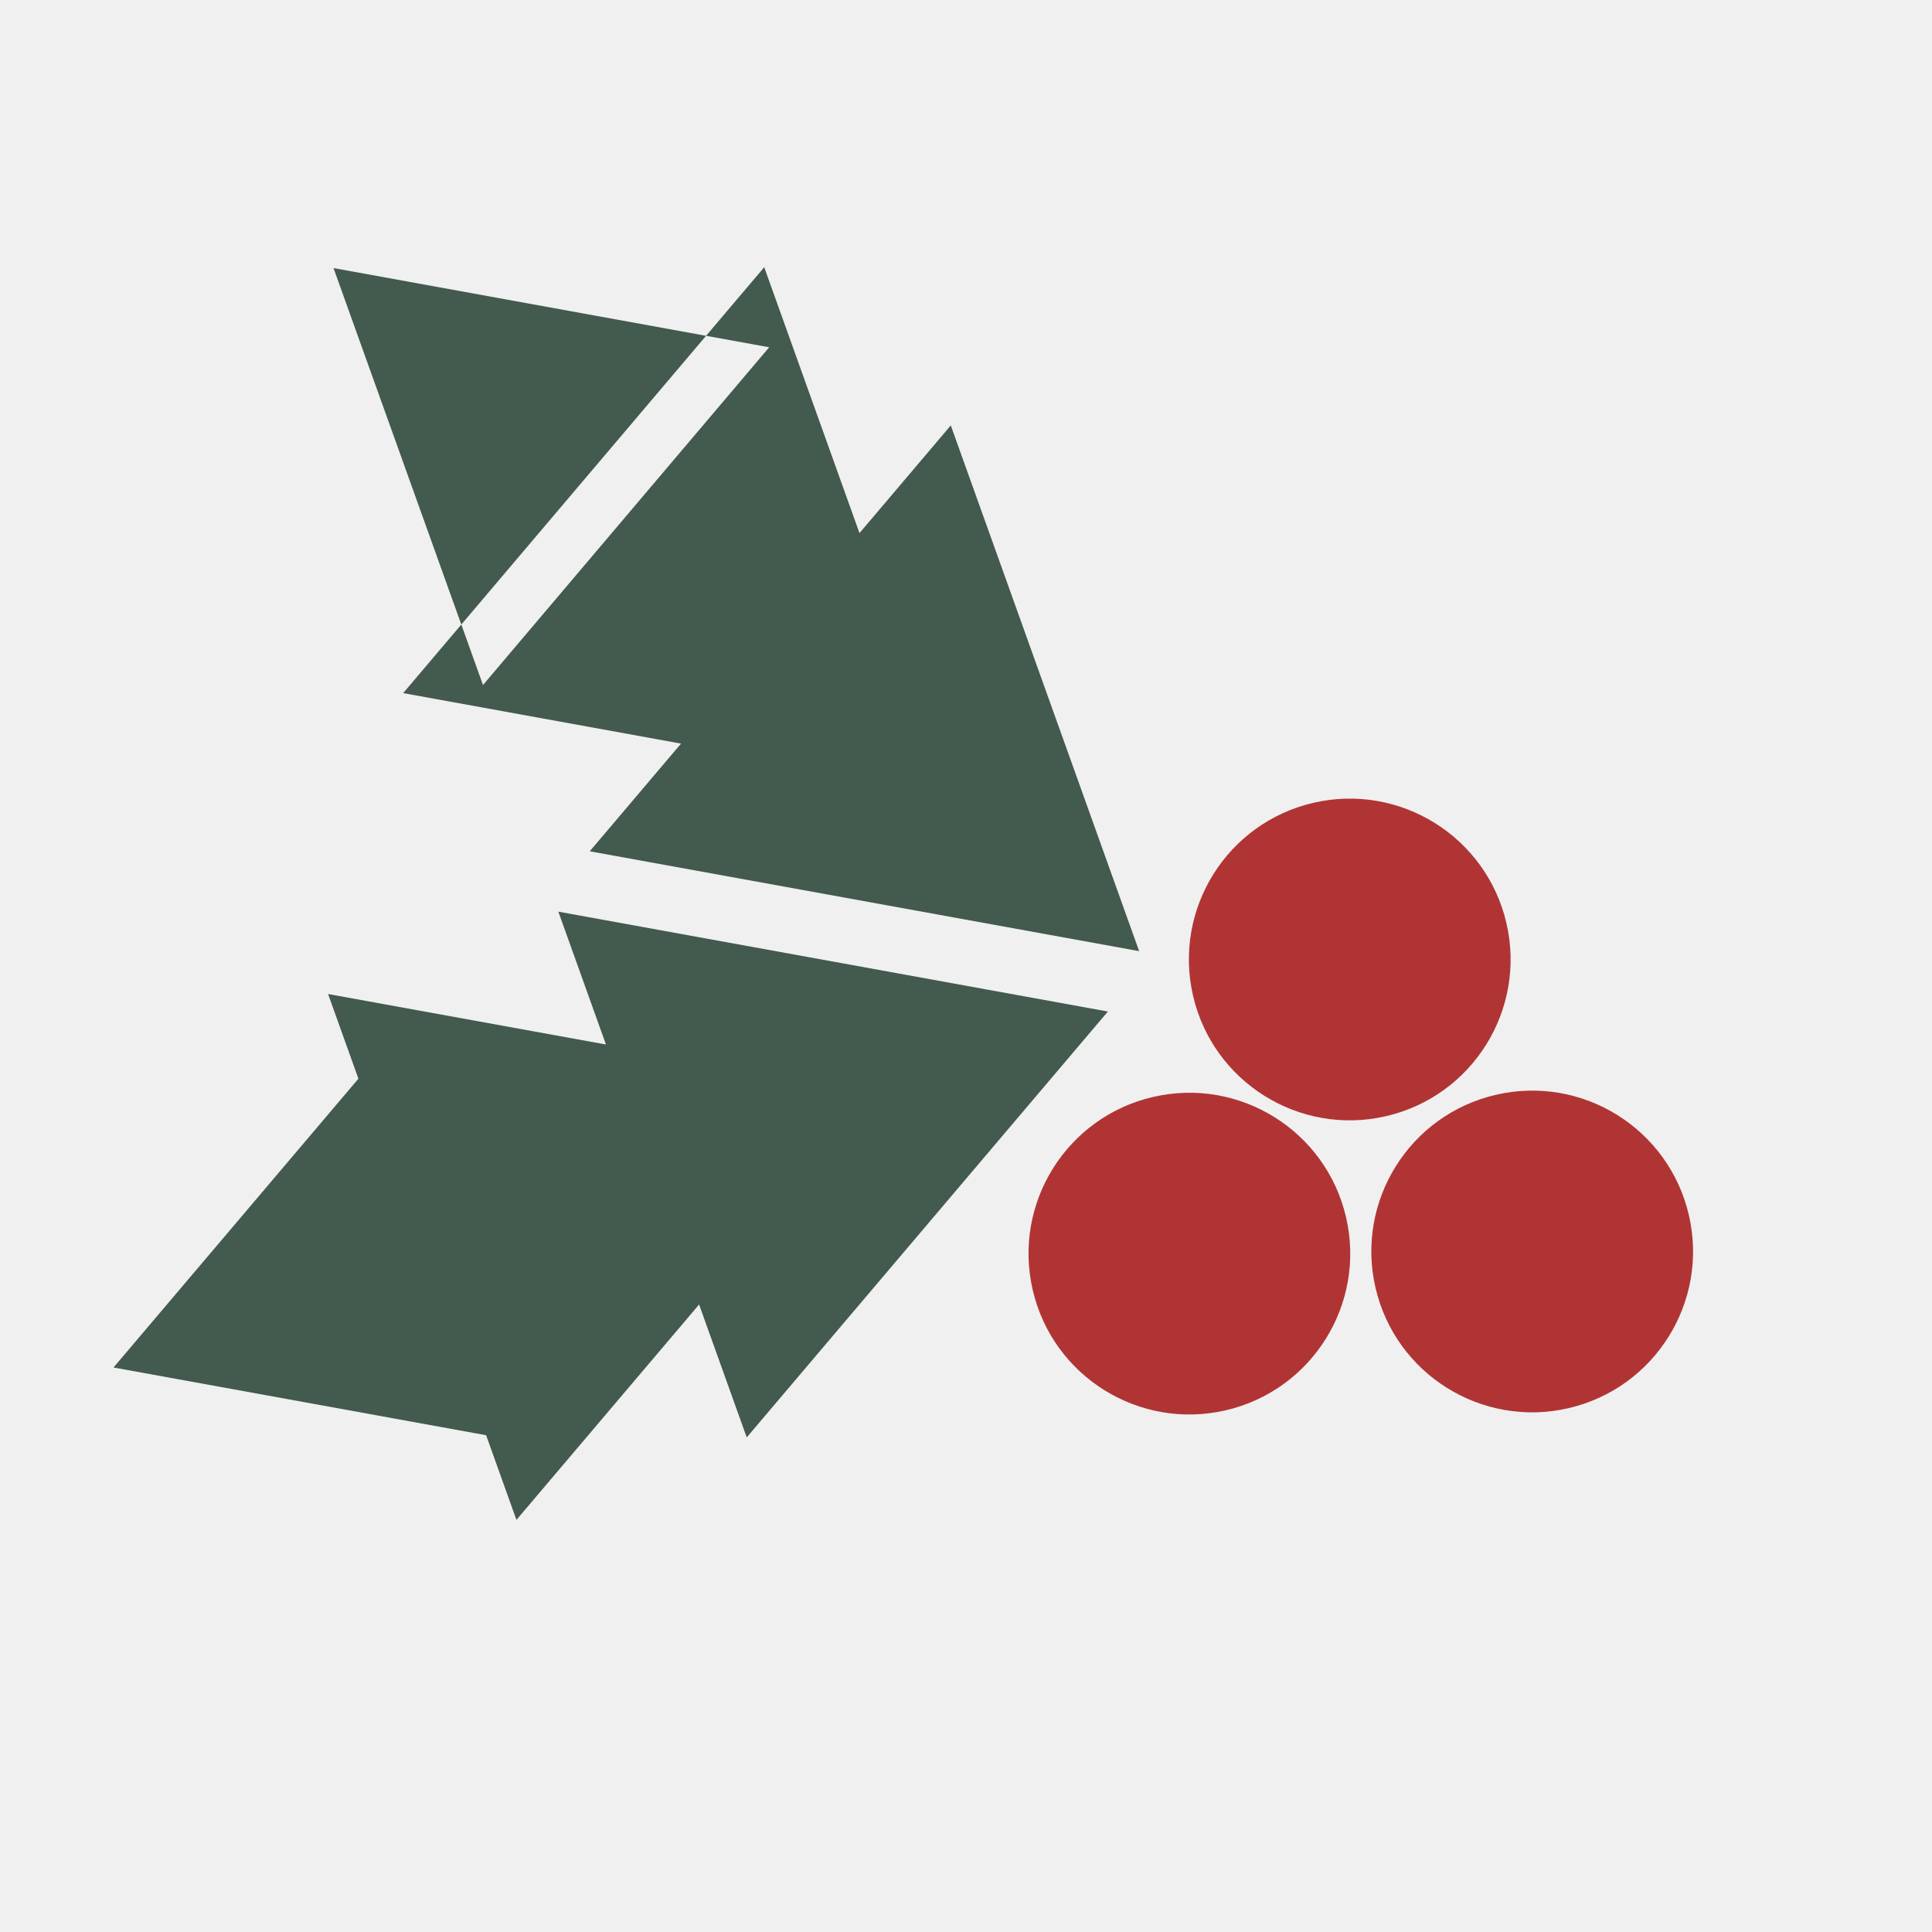
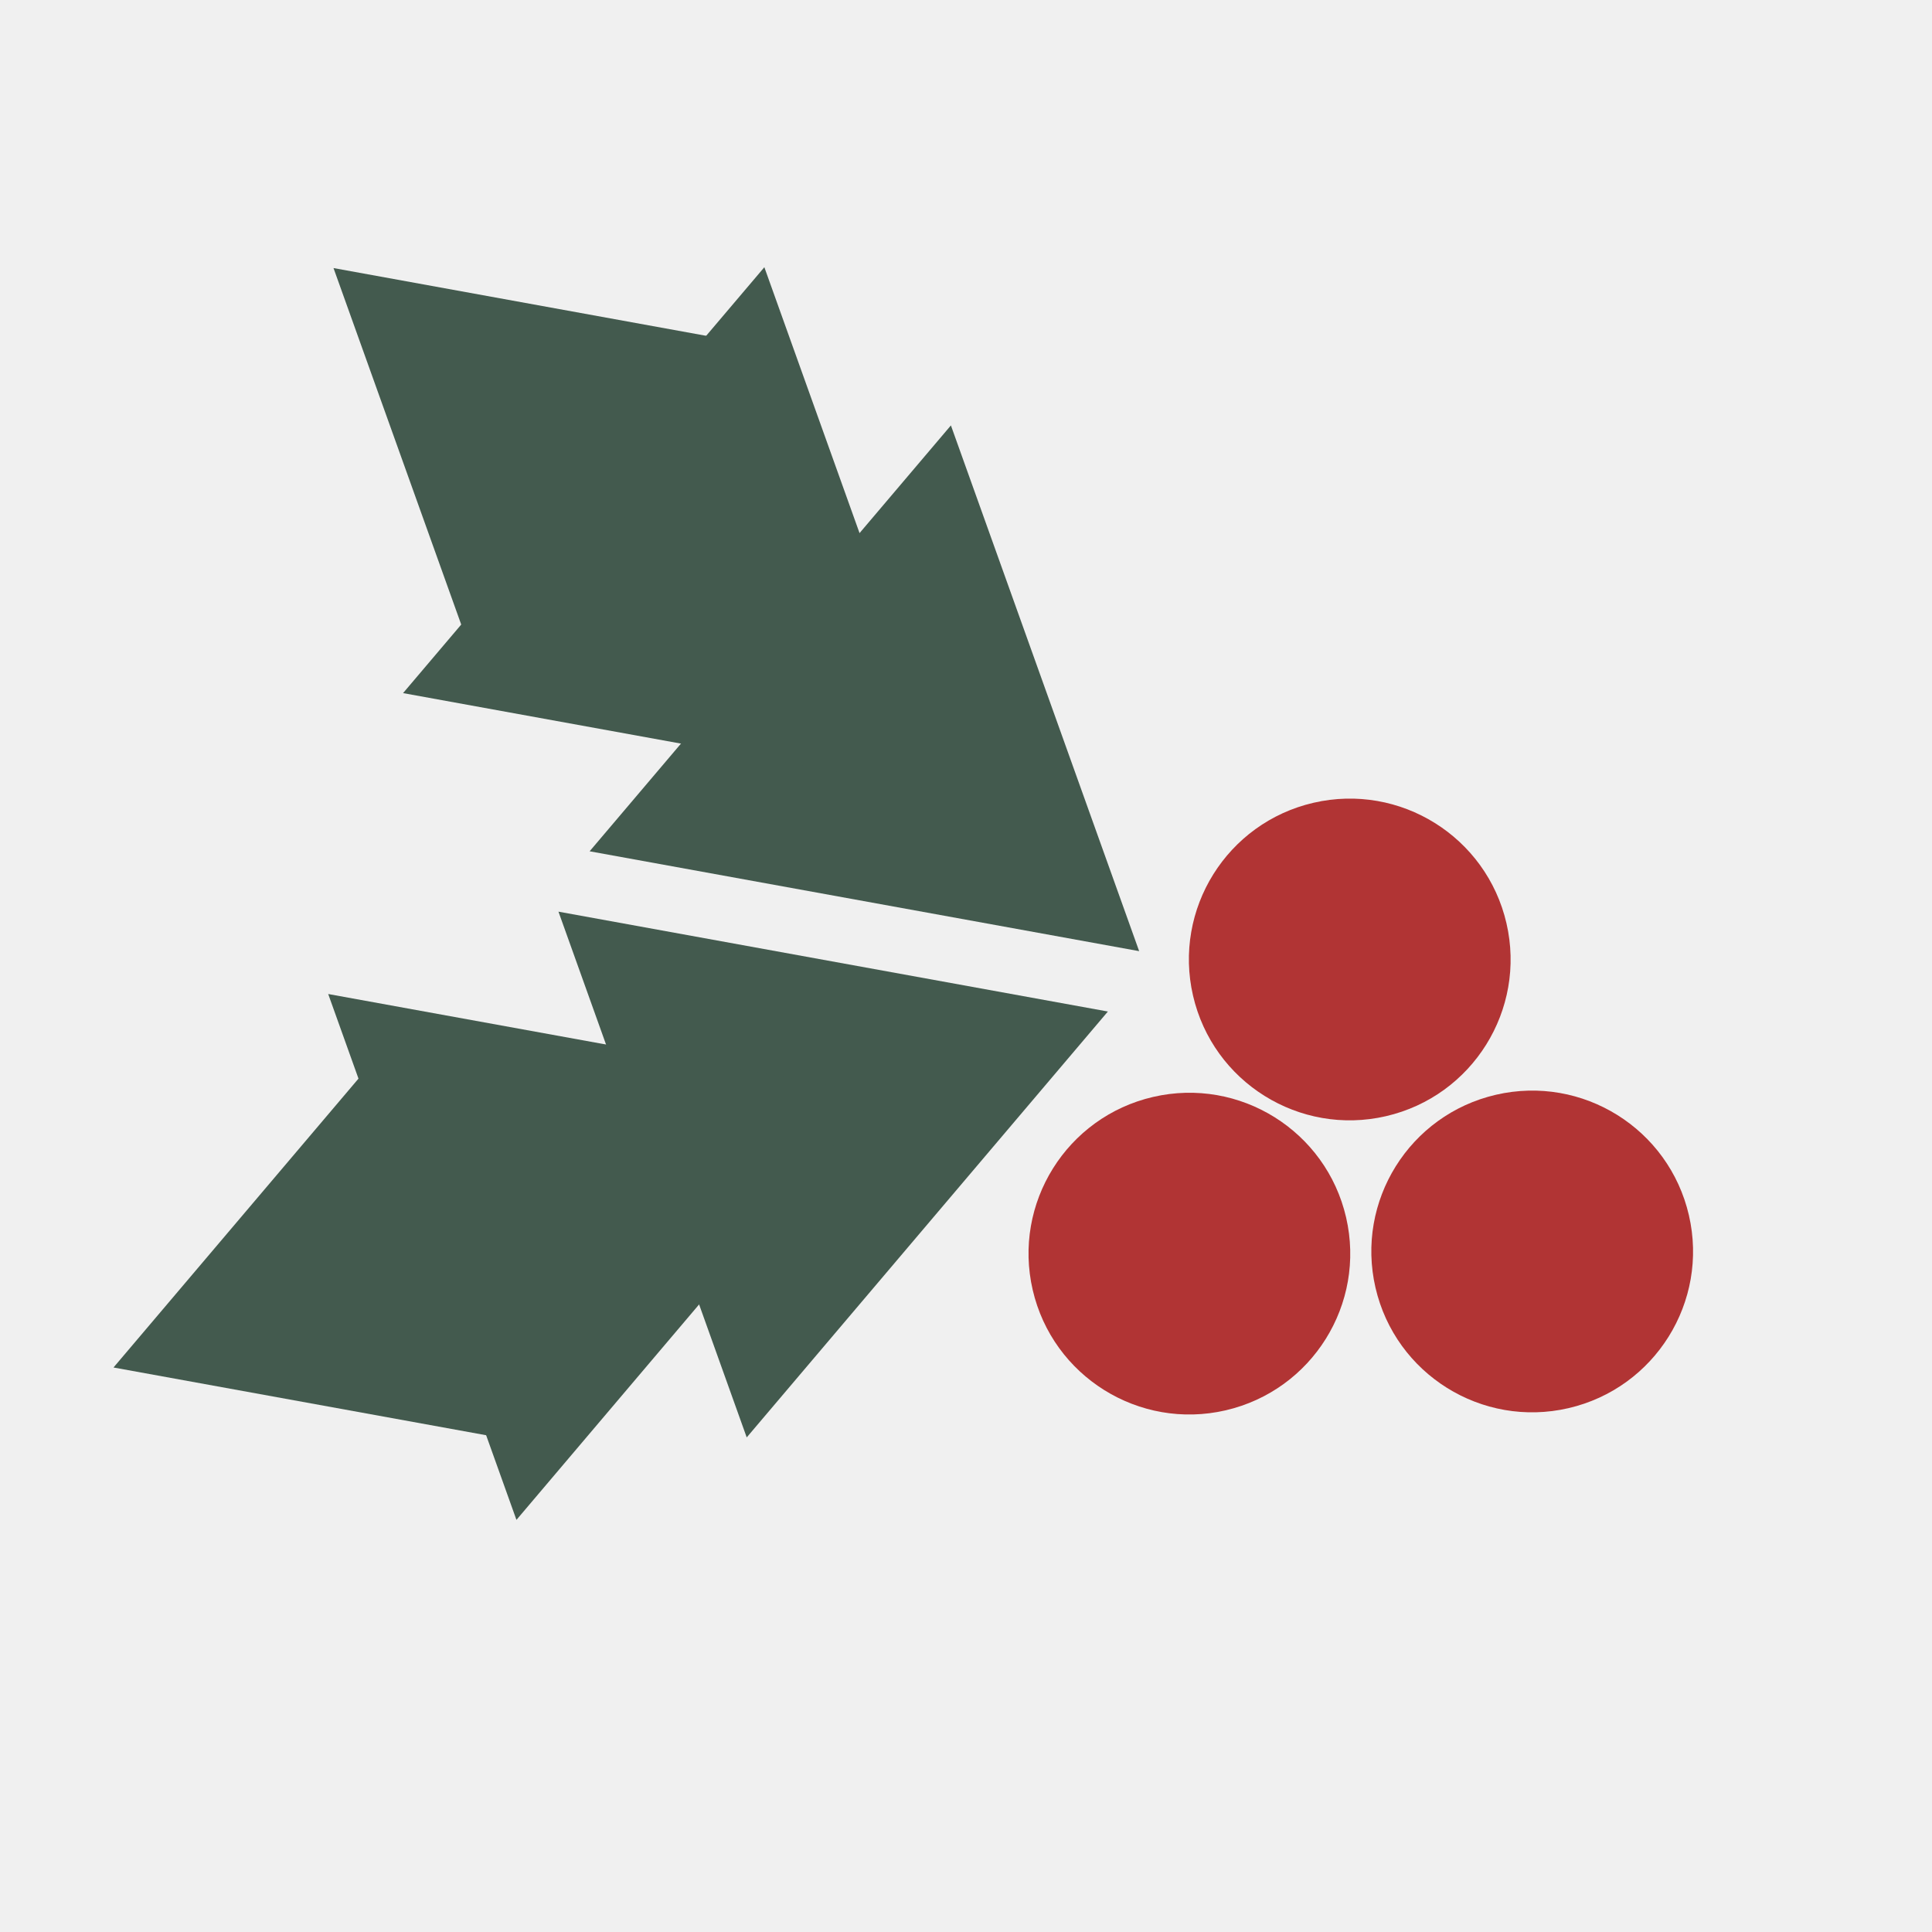
<svg xmlns="http://www.w3.org/2000/svg" width="16" height="16" viewBox="0 0 16 16" fill="none">
  <g clip-path="url(#clip0_60_101)">
-     <path d="M9.434 7.877l-4.55-.827 2.99-3.527 1.56 4.354z" fill="#435A4E" />
-     <path d="M7.889 6.567l-4.55-.827 2.99-3.527 1.56 4.354zM2.762 2.22L4 5.673l2.37-2.797-3.608-.656zm6.413 6.157l-2.991 3.527-1.56-4.354 4.551.827z" fill="#435A4E" />
-     <path d="M7.268 9.06l-2.991 3.527-1.56-4.355 4.551.827z" fill="#435A4E" />
-     <path d="M.94 11.325l3.609.656-1.237-3.453L.94 11.325z" fill="#435A4E" />
-     <circle cx="9.85" cy="10.382" r="1.332" transform="rotate(-13.018 9.85 10.382)" fill="#B13434" />
-     <circle cx="11.178" cy="7.946" r="1.332" transform="rotate(-13.018 11.178 7.946)" fill="#B13434" />
-     <circle cx="12.689" cy="10.364" r="1.332" transform="rotate(-13.018 12.69 10.364)" fill="#B13434" />
+     <path d="M9.434 7.877L4.883 7.05L7.875 3.523L9.434 7.877Z" fill="#435A4E" />
+     <path d="M7.889 6.567L3.338 5.74L6.33 2.213L7.889 6.567Z" fill="#435A4E" />
+     <path d="M2.762 2.22L3.999 5.673L6.371 2.876L2.762 2.22Z" fill="#435A4E" />
+     <path d="M9.175 8.377L6.184 11.904L4.625 7.55L9.175 8.377Z" fill="#435A4E" />
+     <path d="M7.268 9.059L4.277 12.587L2.718 8.232L7.268 9.059Z" fill="#435A4E" />
+     <path d="M0.94 11.325L4.549 11.981L3.312 8.528L0.94 11.325Z" fill="#435A4E" />
+     <circle cx="9.85" cy="10.382" r="1.332" transform="rotate(-13.0182 9.85001 10.3818)" fill="#B13434" />
+     <circle cx="11.178" cy="7.946" r="1.332" transform="rotate(-13.0182 11.1778 7.94576)" fill="#B13434" />
+     <circle cx="12.689" cy="10.364" r="1.332" transform="rotate(-13.0182 12.6892 10.3641)" fill="#B13434" />
  </g>
  <defs>
    <clipPath id="clip0_60_101">
-       <path fill="#fff" d="M0 0h16v16H0z" />
+       <rect width="16" height="16" fill="white" />
    </clipPath>
  </defs>
</svg>
